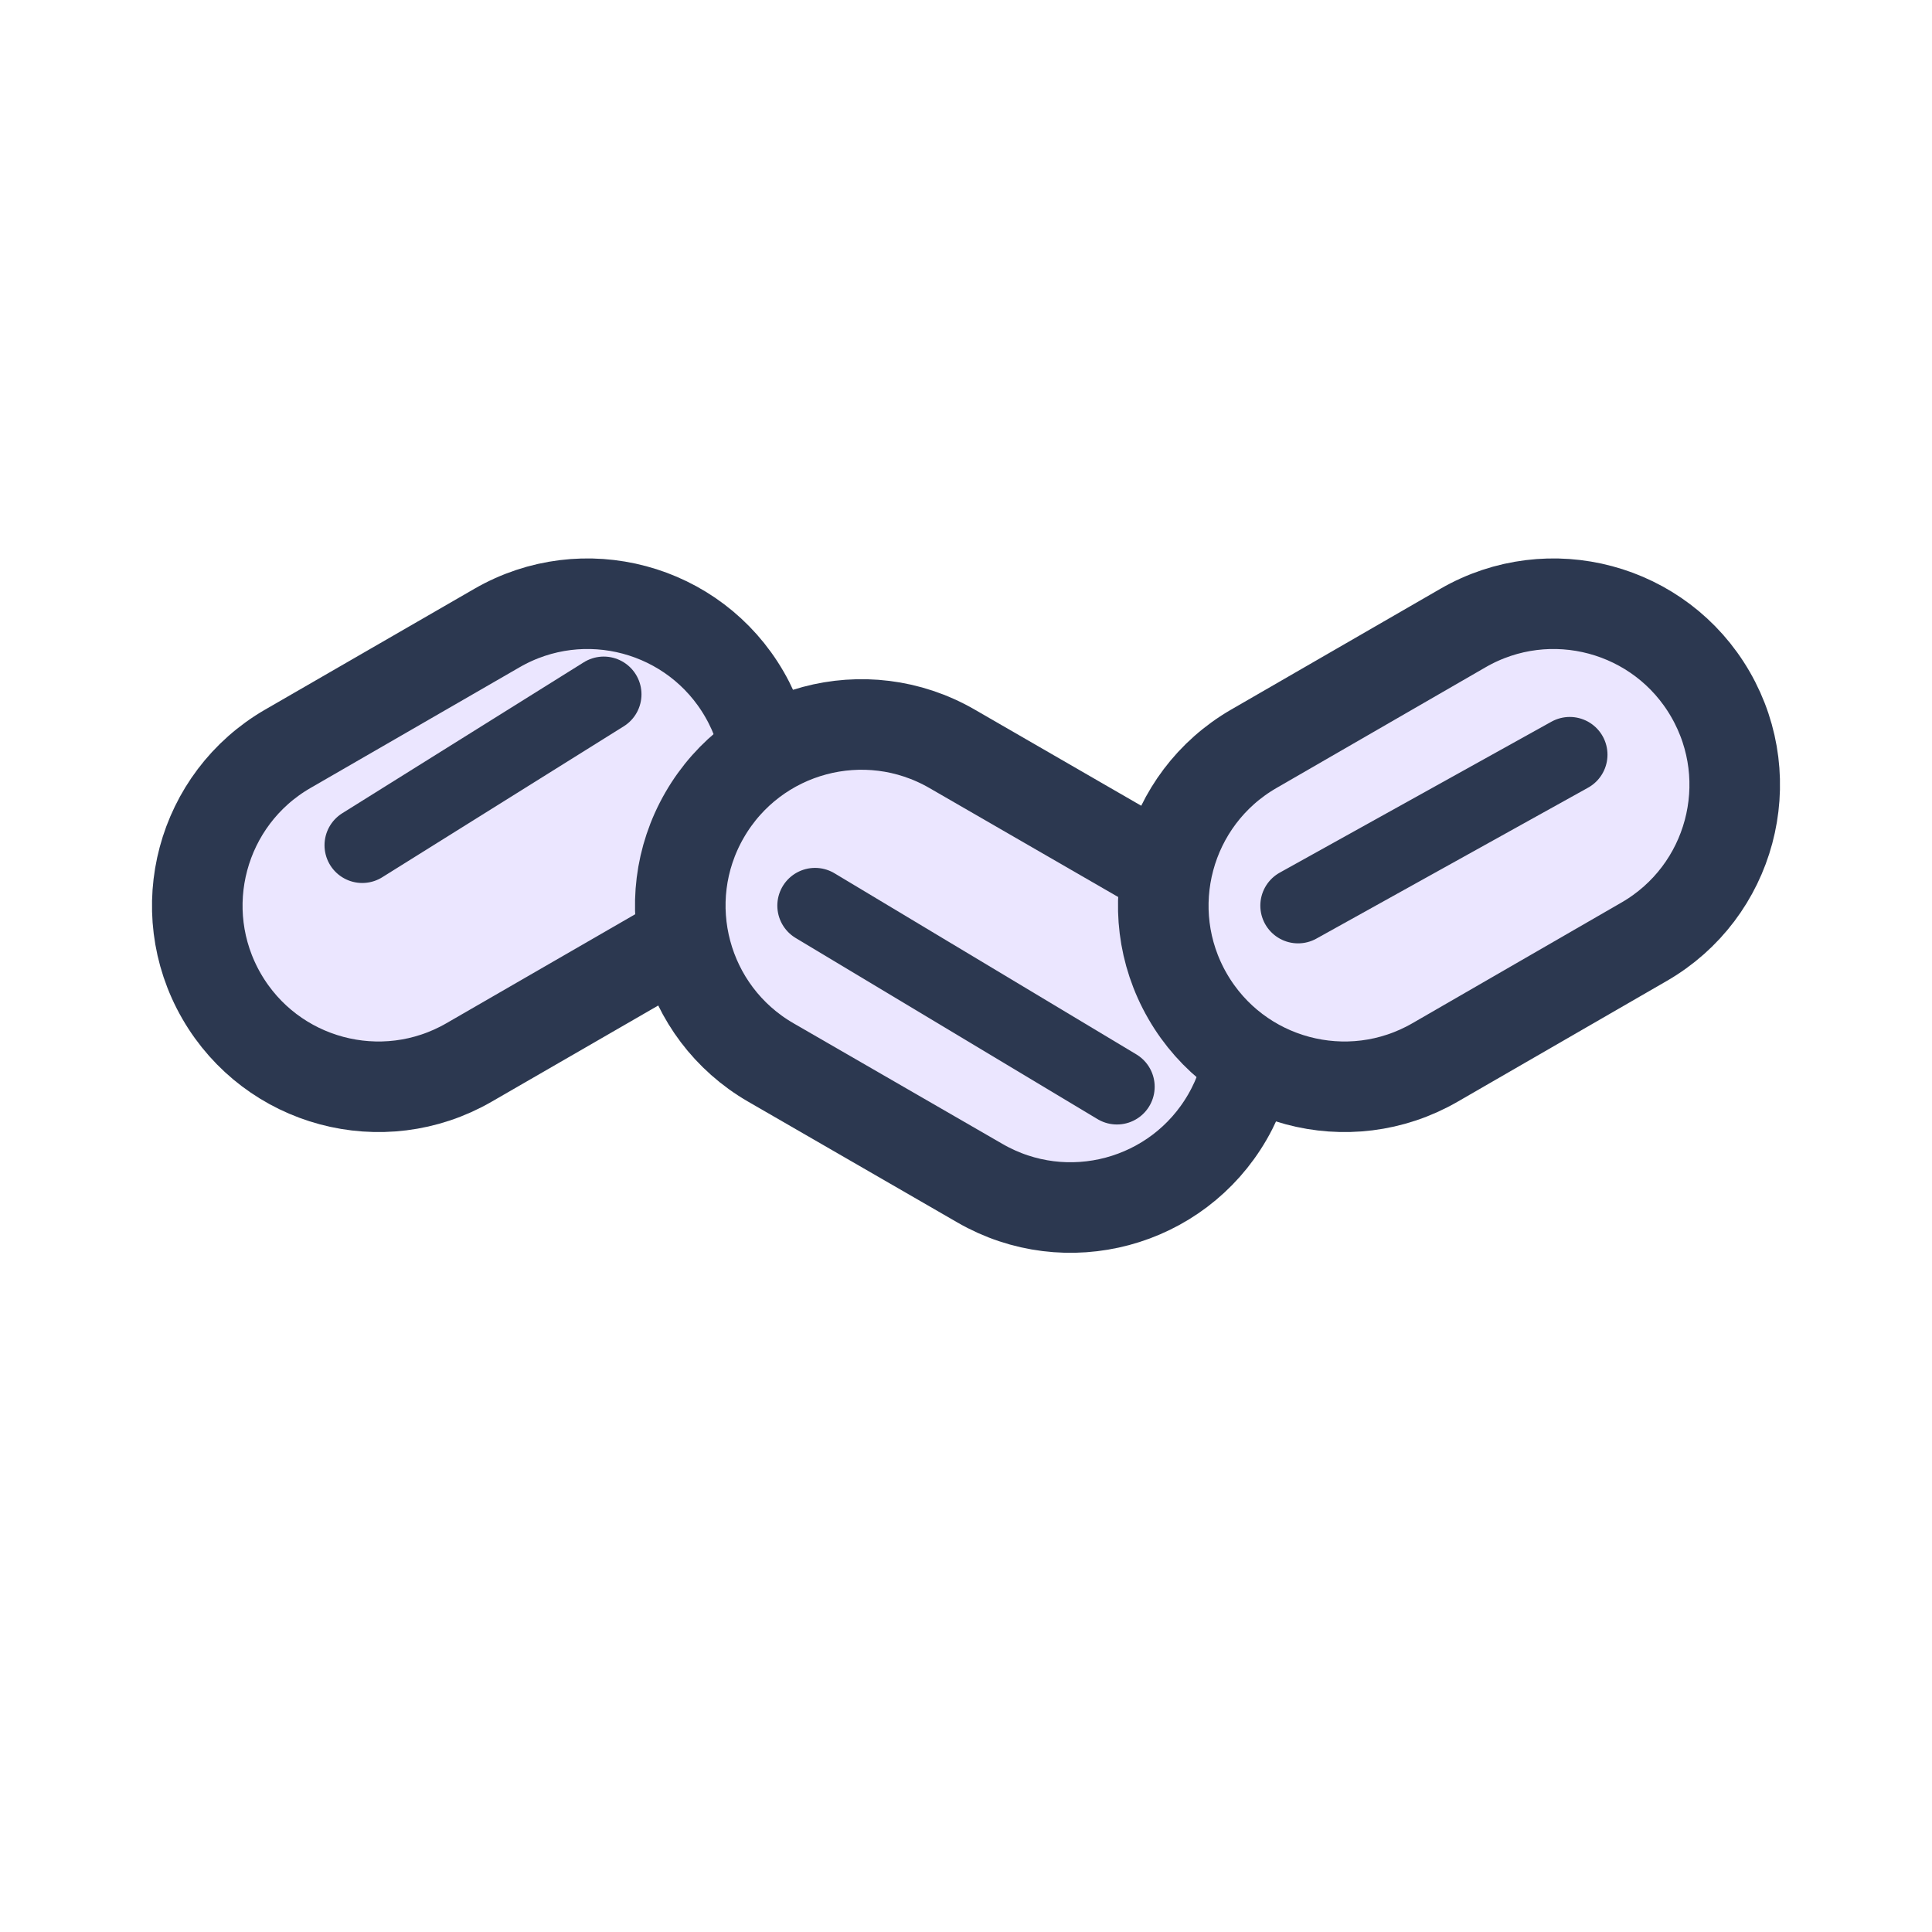
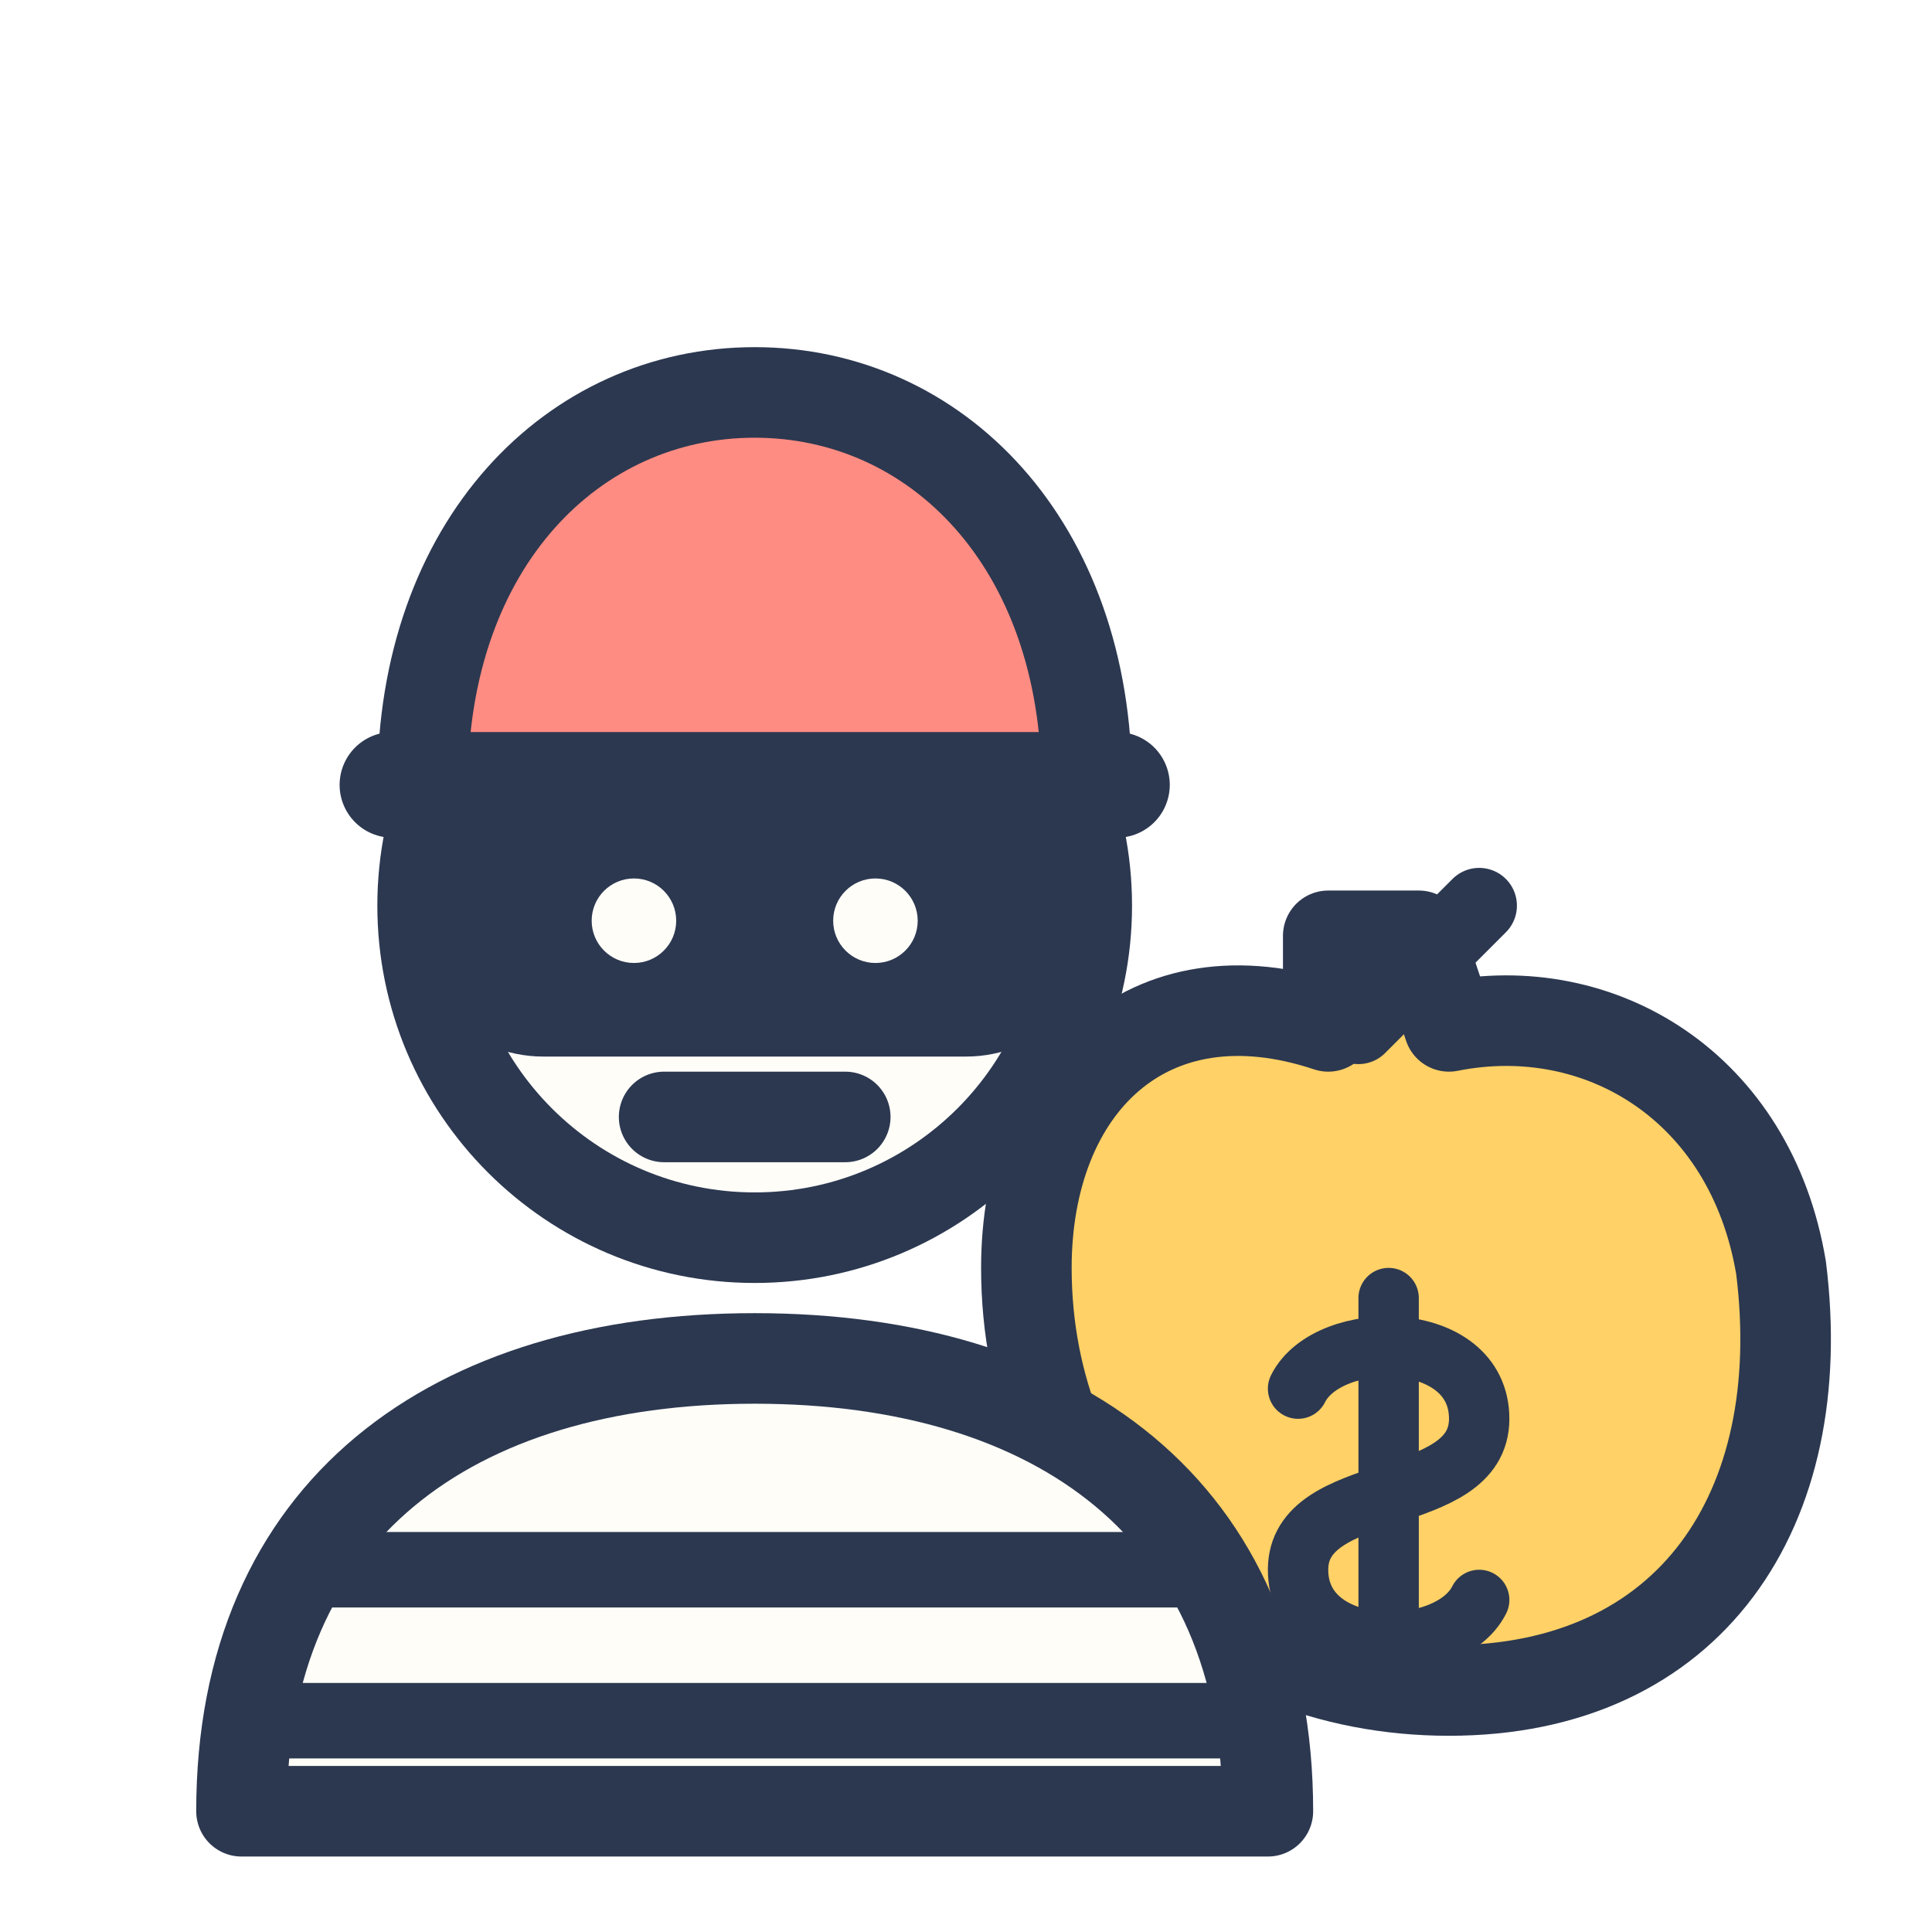
<svg xmlns="http://www.w3.org/2000/svg" viewBox="0 0 64 64">
  <g fill="none" stroke="#2c3850" stroke-width="3" stroke-linecap="round" stroke-linejoin="round">
-     <rect x="6" y="22" width="20" height="12" rx="6" fill="#ebe6ff" transform="rotate(-30 16 28)" />
-     <rect x="22" y="26" width="20" height="12" rx="6" fill="#ebe6ff" transform="rotate(30 32 32)" />
-     <rect x="38" y="22" width="20" height="12" rx="6" fill="#ebe6ff" transform="rotate(-30 48 28)" />
-     <path d="M12 28l8-5M27 30l10 6M43 30l9-5" stroke-width="2.5" />
+     <path d="M44 34c-6-2-10 2-10 8 0 8 6 14 14 14s12-6 11-14c-1-6-6-9-11-8l-1-3h-3Z" fill="#ffd166" />
+     <path d="M45 34l4-4" stroke-width="2.5" />
+     <path d="M8 60c0-10 7-15 17-15s17 5 17 15Z" fill="#fffdf8" />
+     <path d="M11 52h28M9 57h32" stroke-width="2.5" />
+     <circle cx="25" cy="30" r="11" fill="#fffdf8" />
+     <path d="M14 26c0-8 5-13 11-13s11 5 11 13Z" fill="#ff8c82" />
+     <path d="M13 26h24" stroke-width="3.5" />
+     <rect x="15" y="27.5" width="20" height="6" rx="3" fill="#2c3850" />
+     <circle cx="21" cy="30.5" r="1.4" fill="#fffdf8" stroke="none" />
+     <circle cx="29" cy="30.5" r="1.4" fill="#fffdf8" stroke="none" />
+     <path d="M22 37h6" />
+     <path d="M43 46c1-2 6-2 6 1s-6 2-6 5 5 3 6 1M46 43v12" stroke-width="2" />
  </g>
</svg>
